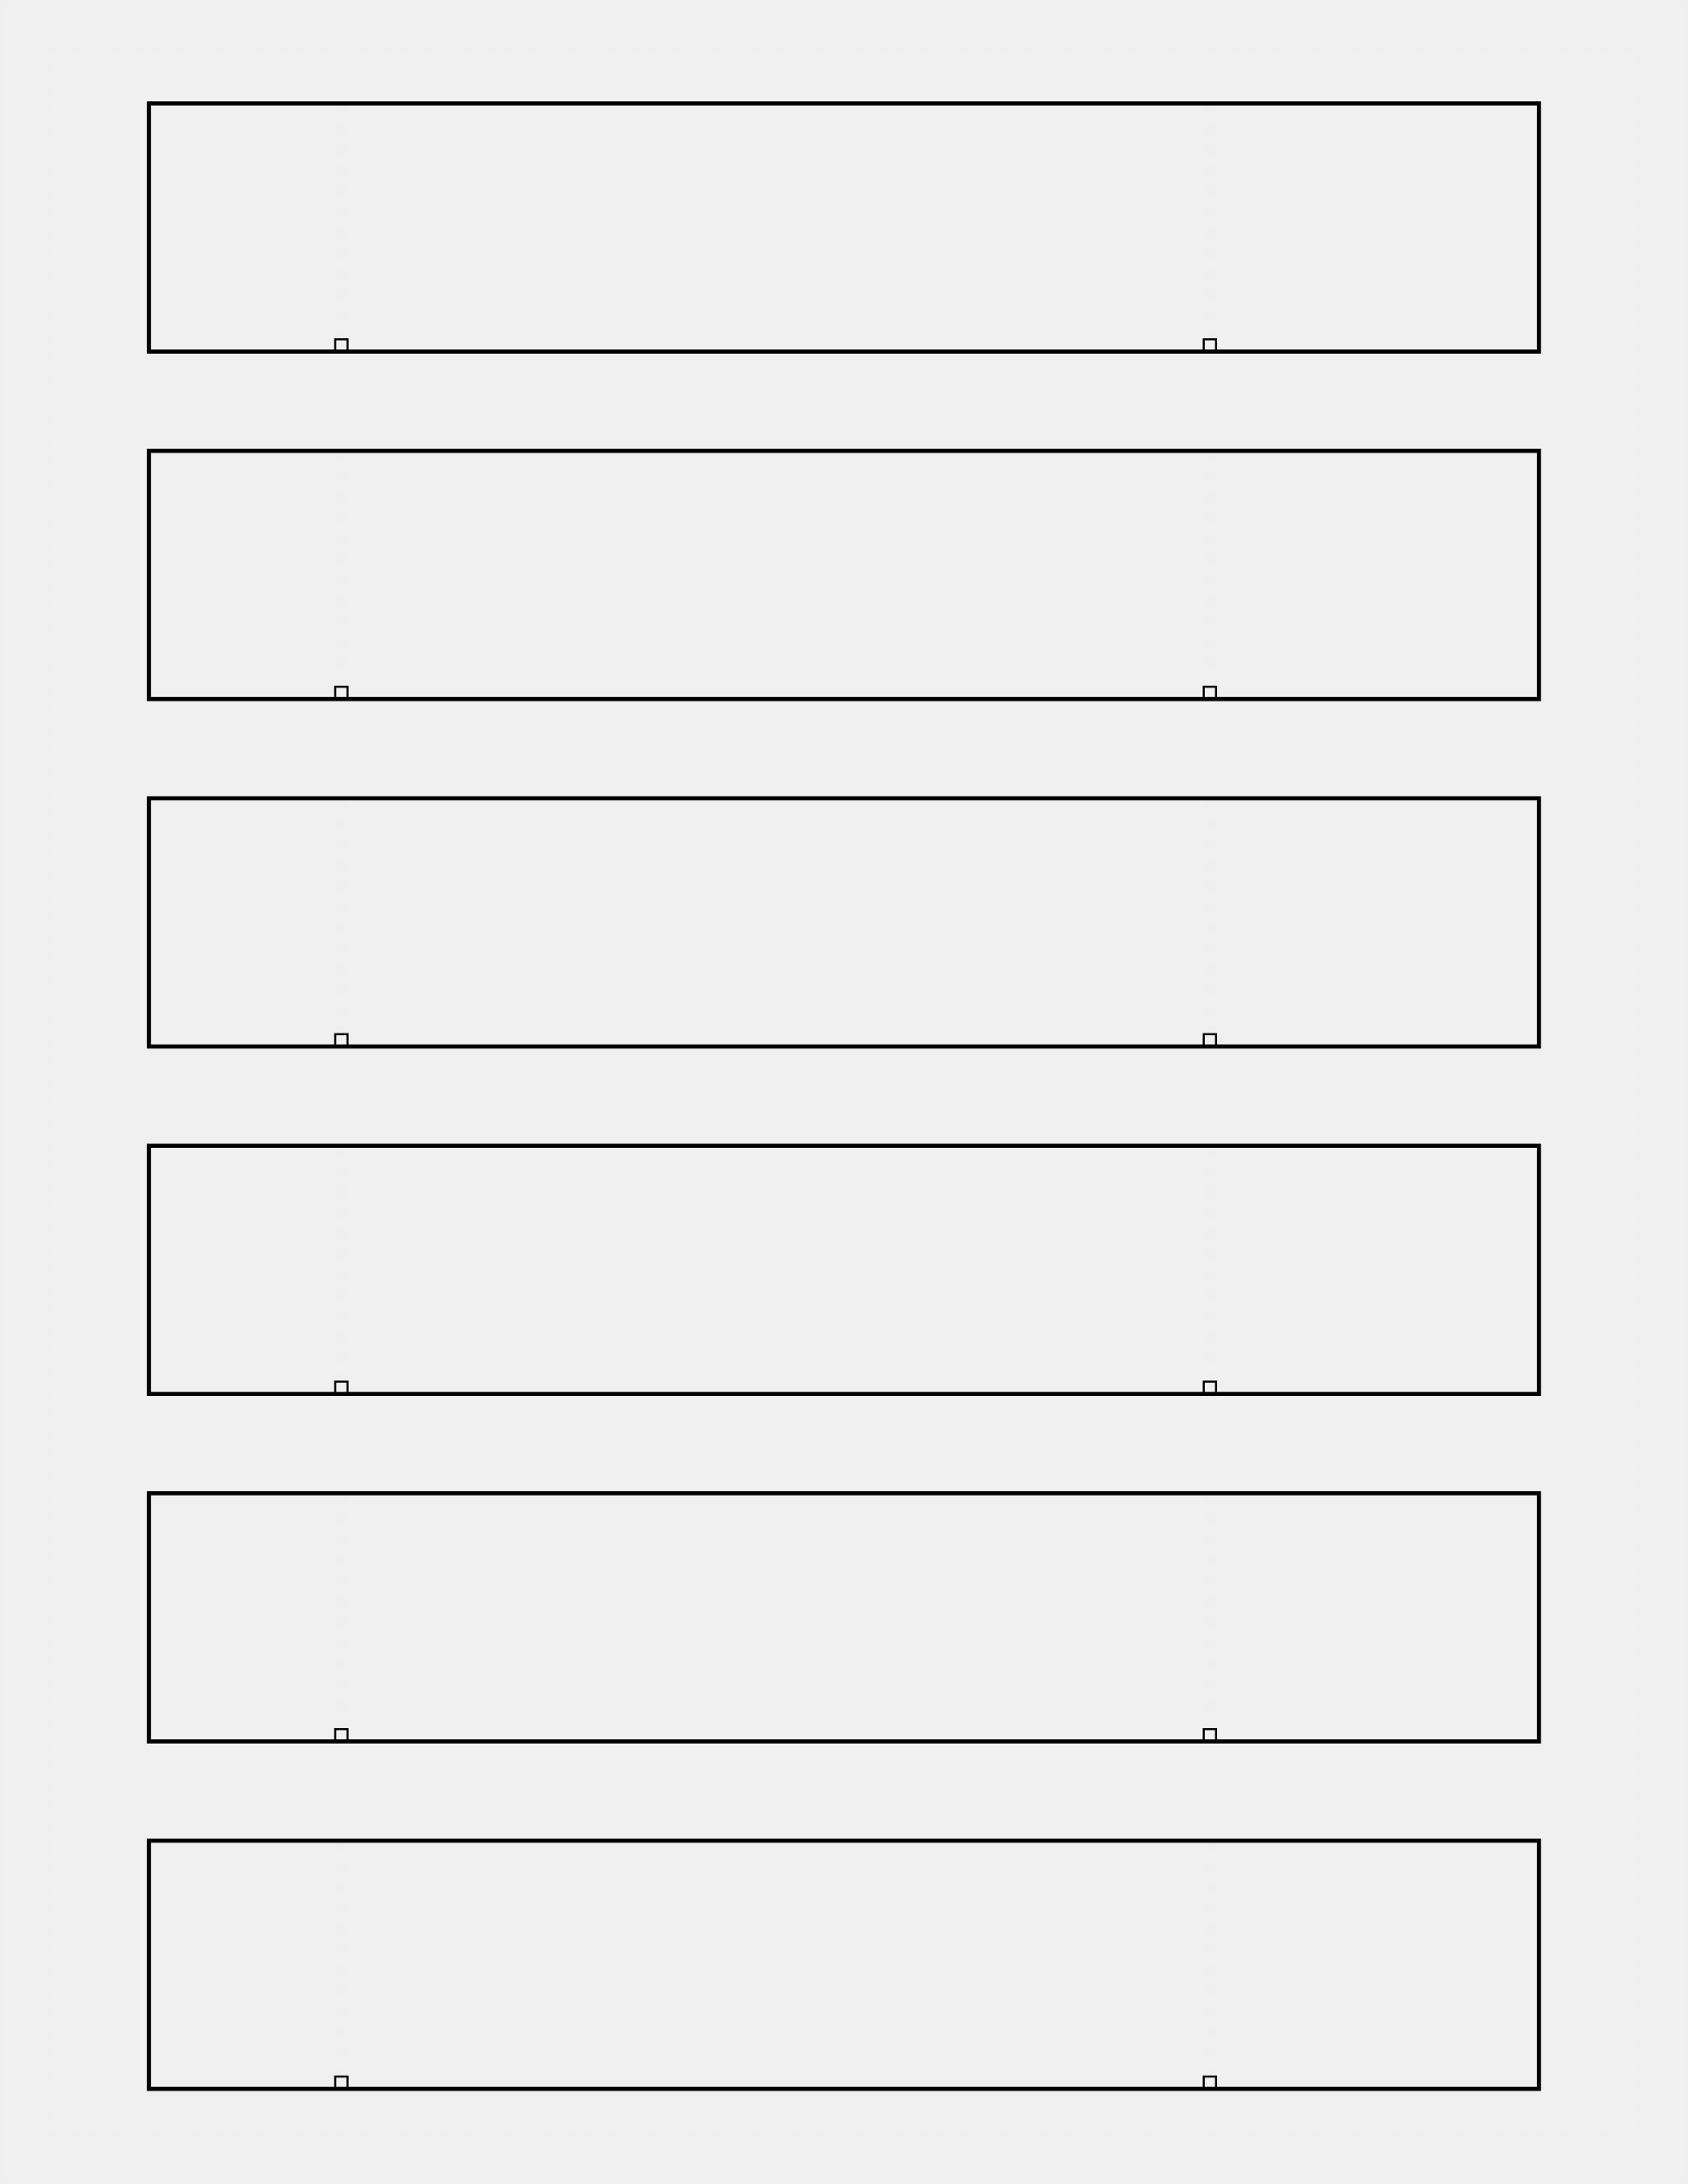
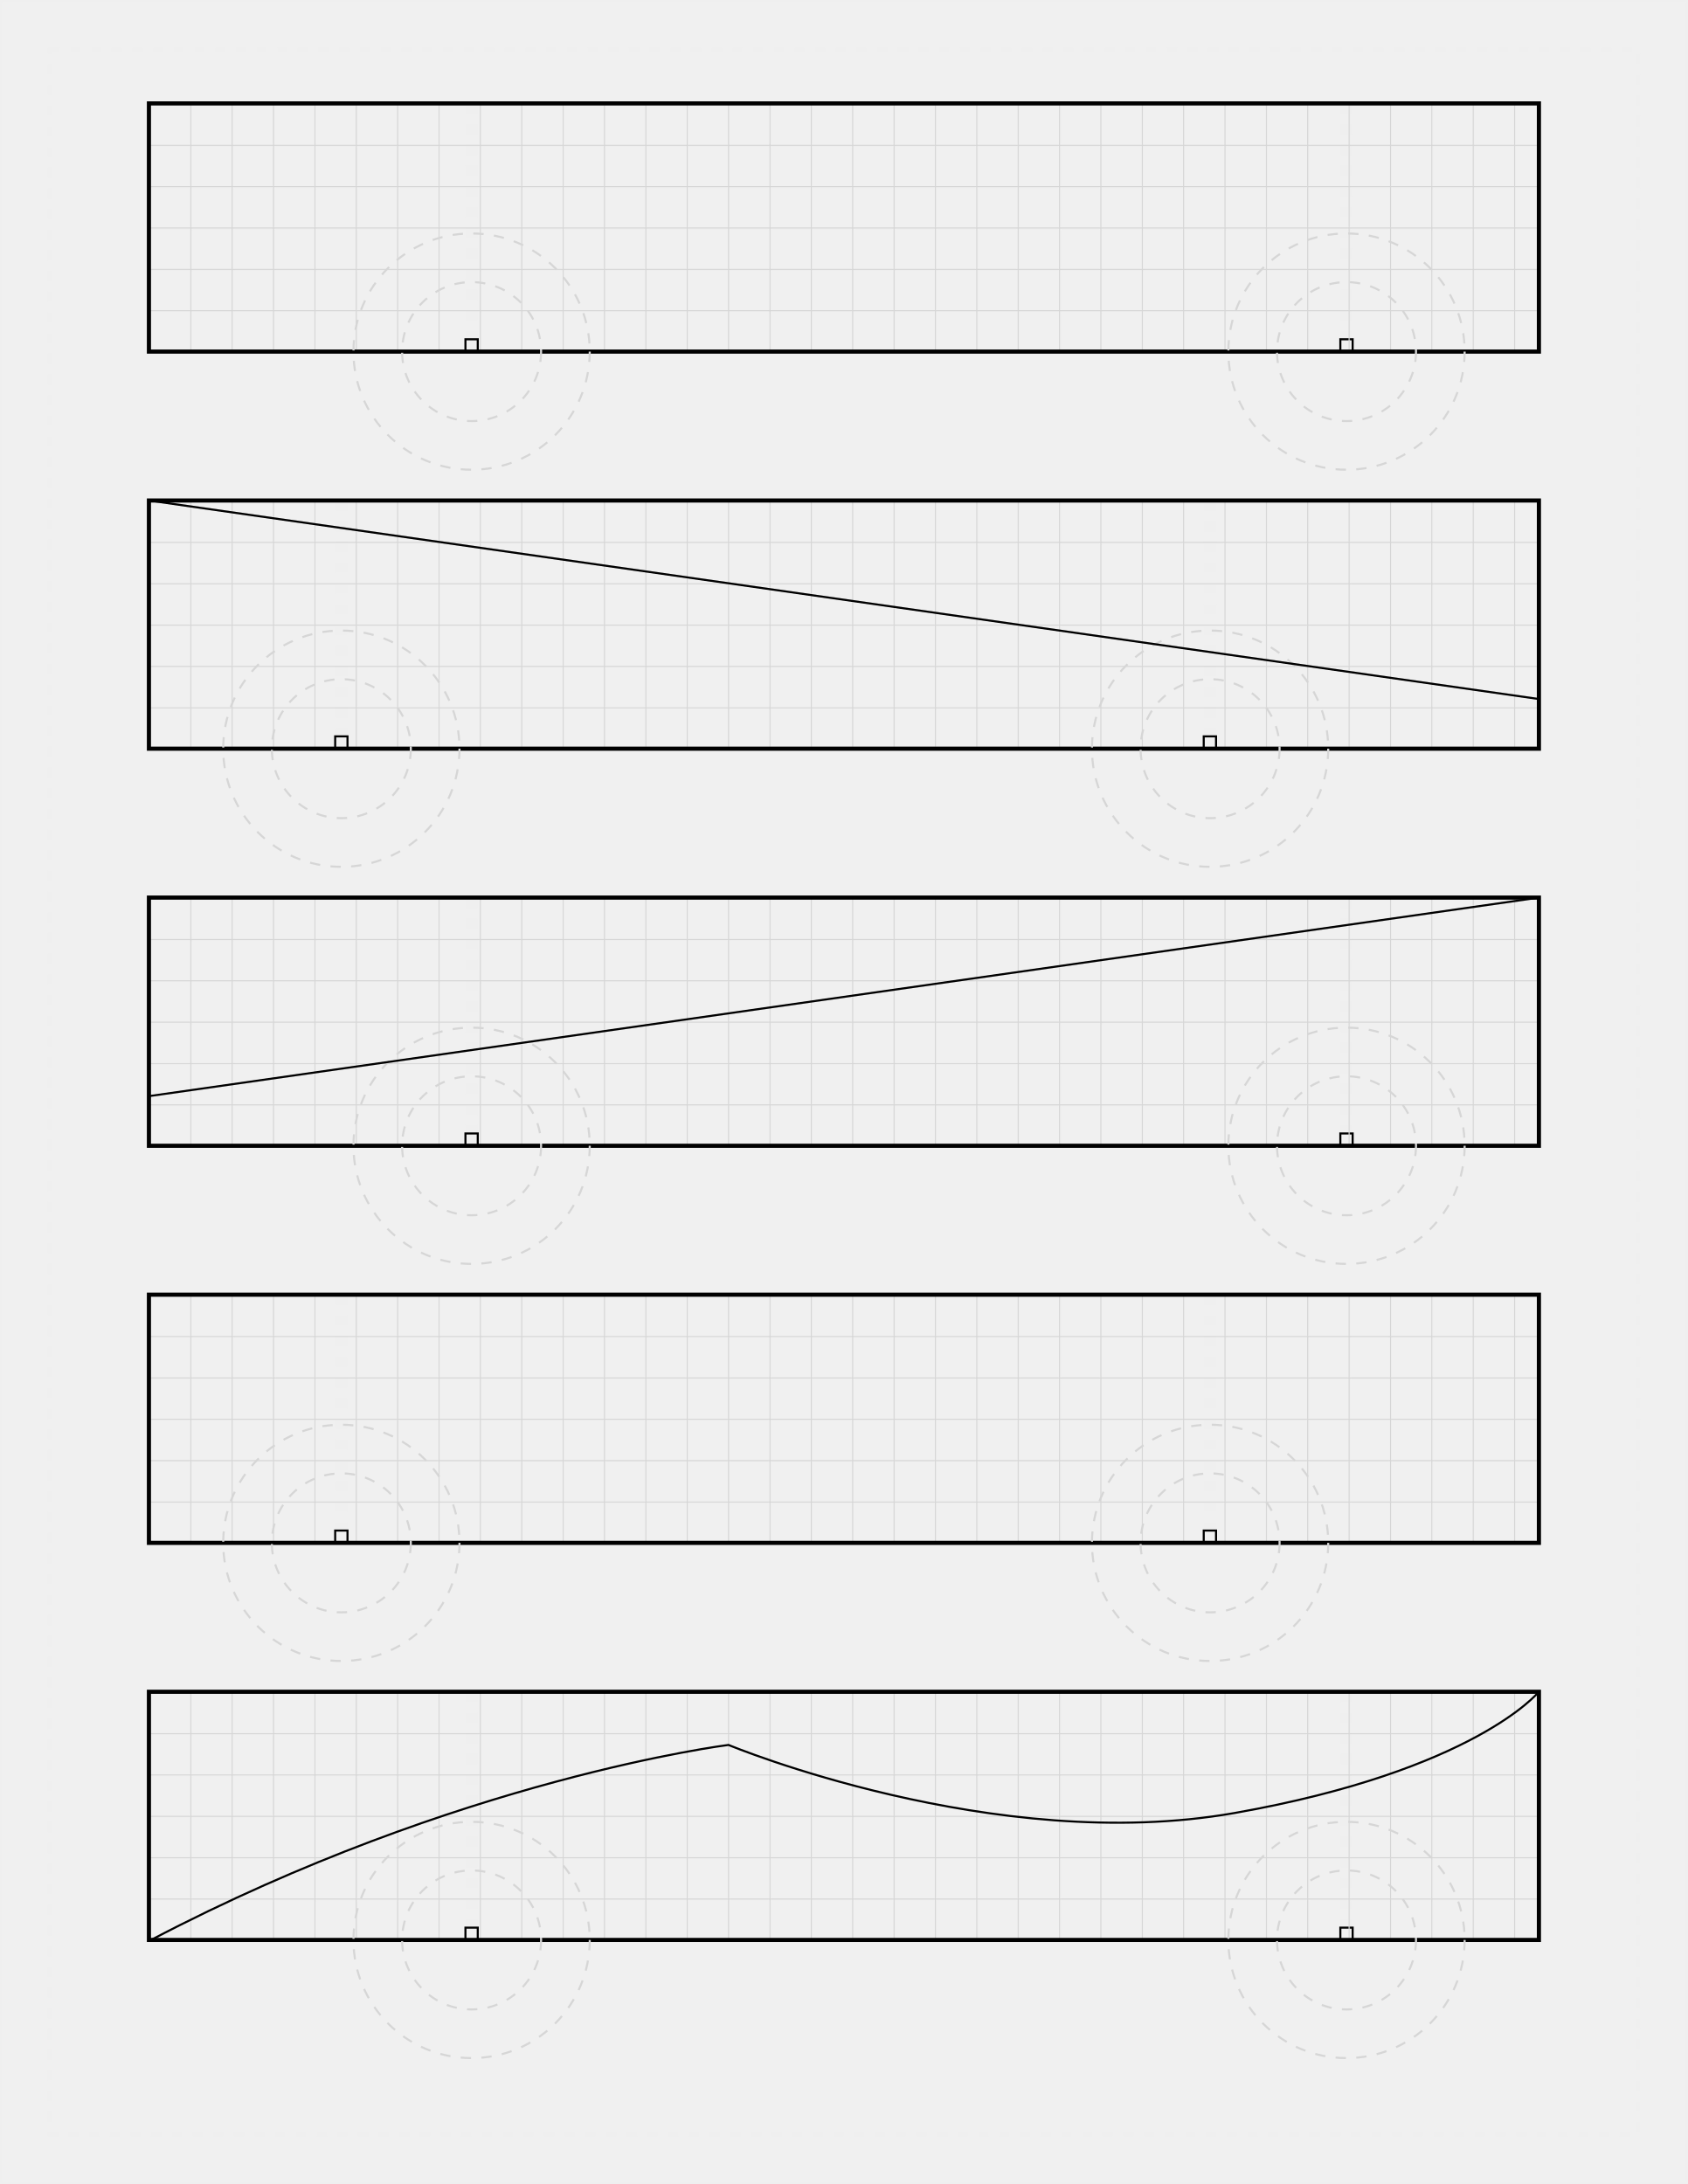
<svg xmlns="http://www.w3.org/2000/svg" width="8.5in" height="11in" viewBox="0 0 8.5in 11in">
  <defs>
-     <g id="blocKTemplate">
+     <path id="profile-raceCar1" style="stroke:#000000;stroke-opacity:1;fill:none;" d="M 1.006,119.998 C 150.101,41.852 280.195,25.706 280.195,25.706 c 0,0 128.53,53.468 244.721,32.904 C 641.106,38.045 671.953,0.016 671.953,0.016" />
+     <line id="profile-wedge" x1="0" y1="1in" x2="7in" y2="0" stroke="black" />
+     <line id="profile-wedge-reverse" x1="0" y1="0" x2="7in" y2="1in" stroke="black" />
+     <g id="blocktemplate">
+       <pattern id="grid" x="0" y="0" width="20" height="20" patternUnits="userSpaceOnUse">
+         <rect width="22" height="22" stroke="#d6d6d6" fill="white" fill-opacity="0" stroke-width="1" />
+       </pattern>
+       <rect width="7in" height="1.25in" stroke-width="2" stroke="black" style="fill:url(#grid);" />
+     </g>
+     <g id="blocktemplate-frontright">
      <line x1="0.969in" y1="0" x2="0.969in" y2="1.25in" stroke="#efefef" stroke-dasharray="5 5" stroke-width="0.062in" />
      <line x1="5.344in" y1="0" x2="5.344in" y2="1.25in" stroke="#efefef" stroke-dasharray="5 5" stroke-width="0.062in" />
      <rect width=".062in" height=".062in" y="1.188in" x="0.938in" stroke="black" fill="white" fill-opacity="0" />
      <rect width=".062in" height=".062in" y="1.188in" x="5.312in" stroke="black" fill="white" fill-opacity="0" />
-       <rect width="7in" height="1.25in" stroke-width="2" stroke="black" fill="white" fill-opacity="0" />
+       <use href="#blocktemplate" />
+     </g>
+     <g id="blocktemplate-frontright-wheels">
+       <use href="#blocktemplate-frontright" />
+       <circle cx="0.969in" cy="1.25in" r="0.595in" fill="none" stroke="#d6d6d6" stroke-dasharray="5 5" />
+       <circle cx="0.969in" cy="1.25in" r="0.35in" fill="none" stroke="#d6d6d6" stroke-dasharray="5 5" />
+       <circle cx="5.344in" cy="1.25in" r="0.595in" fill="none" stroke="#d6d6d6" stroke-dasharray="5 5" />
+       <circle cx="5.344in" cy="1.25in" r="0.35in" fill="none" stroke="#d6d6d6" stroke-dasharray="5 5" />
+     </g>
+     <g id="blocktemplate-frontleft">
+       <line x1="1.625in" y1="0" x2="1.625in" y2="1.25in" stroke="#efefef" stroke-dasharray="5 5" stroke-width="0.062in" />
+       <line x1="6.031in" y1="0" x2="6.031in" y2="1.25in" stroke="#efefef" stroke-dasharray="5 5" stroke-width="0.062in" />
+       <rect width=".062in" height=".062in" y="1.188in" x="1.594in" stroke="black" fill="white" fill-opacity="0" />
+       <rect width=".062in" height=".062in" y="1.188in" x="6in" stroke="black" fill="white" fill-opacity="0" />
+       <use href="#blocktemplate" />
+     </g>
+     <g id="blocktemplate-frontleft-wheels">
+       <use href="#blocktemplate-frontleft" />
+       <circle cx="1.625in" cy="1.25in" r="0.595in" fill="none" stroke="#d6d6d6" stroke-dasharray="5 5" />
+       <circle cx="1.625in" cy="1.25in" r="0.35in" fill="none" stroke="#d6d6d6" stroke-dasharray="5 5" />
+       <circle cx="6.031in" cy="1.25in" r="0.595in" fill="none" stroke="#d6d6d6" stroke-dasharray="5 5" />
+       <circle cx="6.031in" cy="1.25in" r="0.35in" fill="none" stroke="#d6d6d6" stroke-dasharray="5 5" />
    </g>
  </defs>
  <rect width="8.5in" height="11in" stroke-width="2" stroke="#efefef" fill="white" fill-opacity="0" />
  <rect width="8in" height="10.5in" stroke-width="2" stroke="#efefef" fill="white" fill-opacity="0" transform="translate(24,24)" stroke-dasharray="5 5" />
  <g transform="translate(72,50)">
-     <use href="#blocKTemplate" />
-     <use href="#blocKTemplate" transform="translate(0, 168)" />
-     <use href="#blocKTemplate" transform="translate(0, 336)" />
-     <use href="#blocKTemplate" transform="translate(0, 504)" />
-     <use href="#blocKTemplate" transform="translate(0, 672)" />
-     <use href="#blocKTemplate" transform="translate(0, 840)" />
+     <use href="#blocktemplate-frontleft-wheels" />
+     <g transform="translate(0, 192)">
+       <use href="#blocktemplate-frontright-wheels" />
+       <use href="#profile-wedge-reverse" />
+     </g>
+     <g transform="translate(0, 384)">
+       <use href="#blocktemplate-frontleft-wheels" />
+       <use href="#profile-wedge" />
+     </g>
+     <g transform="translate(0, 576)">
+       <use href="#blocktemplate-frontright-wheels" />
+     </g>
+     <g transform="translate(0, 768)">
+       <use href="#blocktemplate-frontleft-wheels" />
+       <use href="#profile-raceCar1" />
+     </g>
  </g>
</svg>
